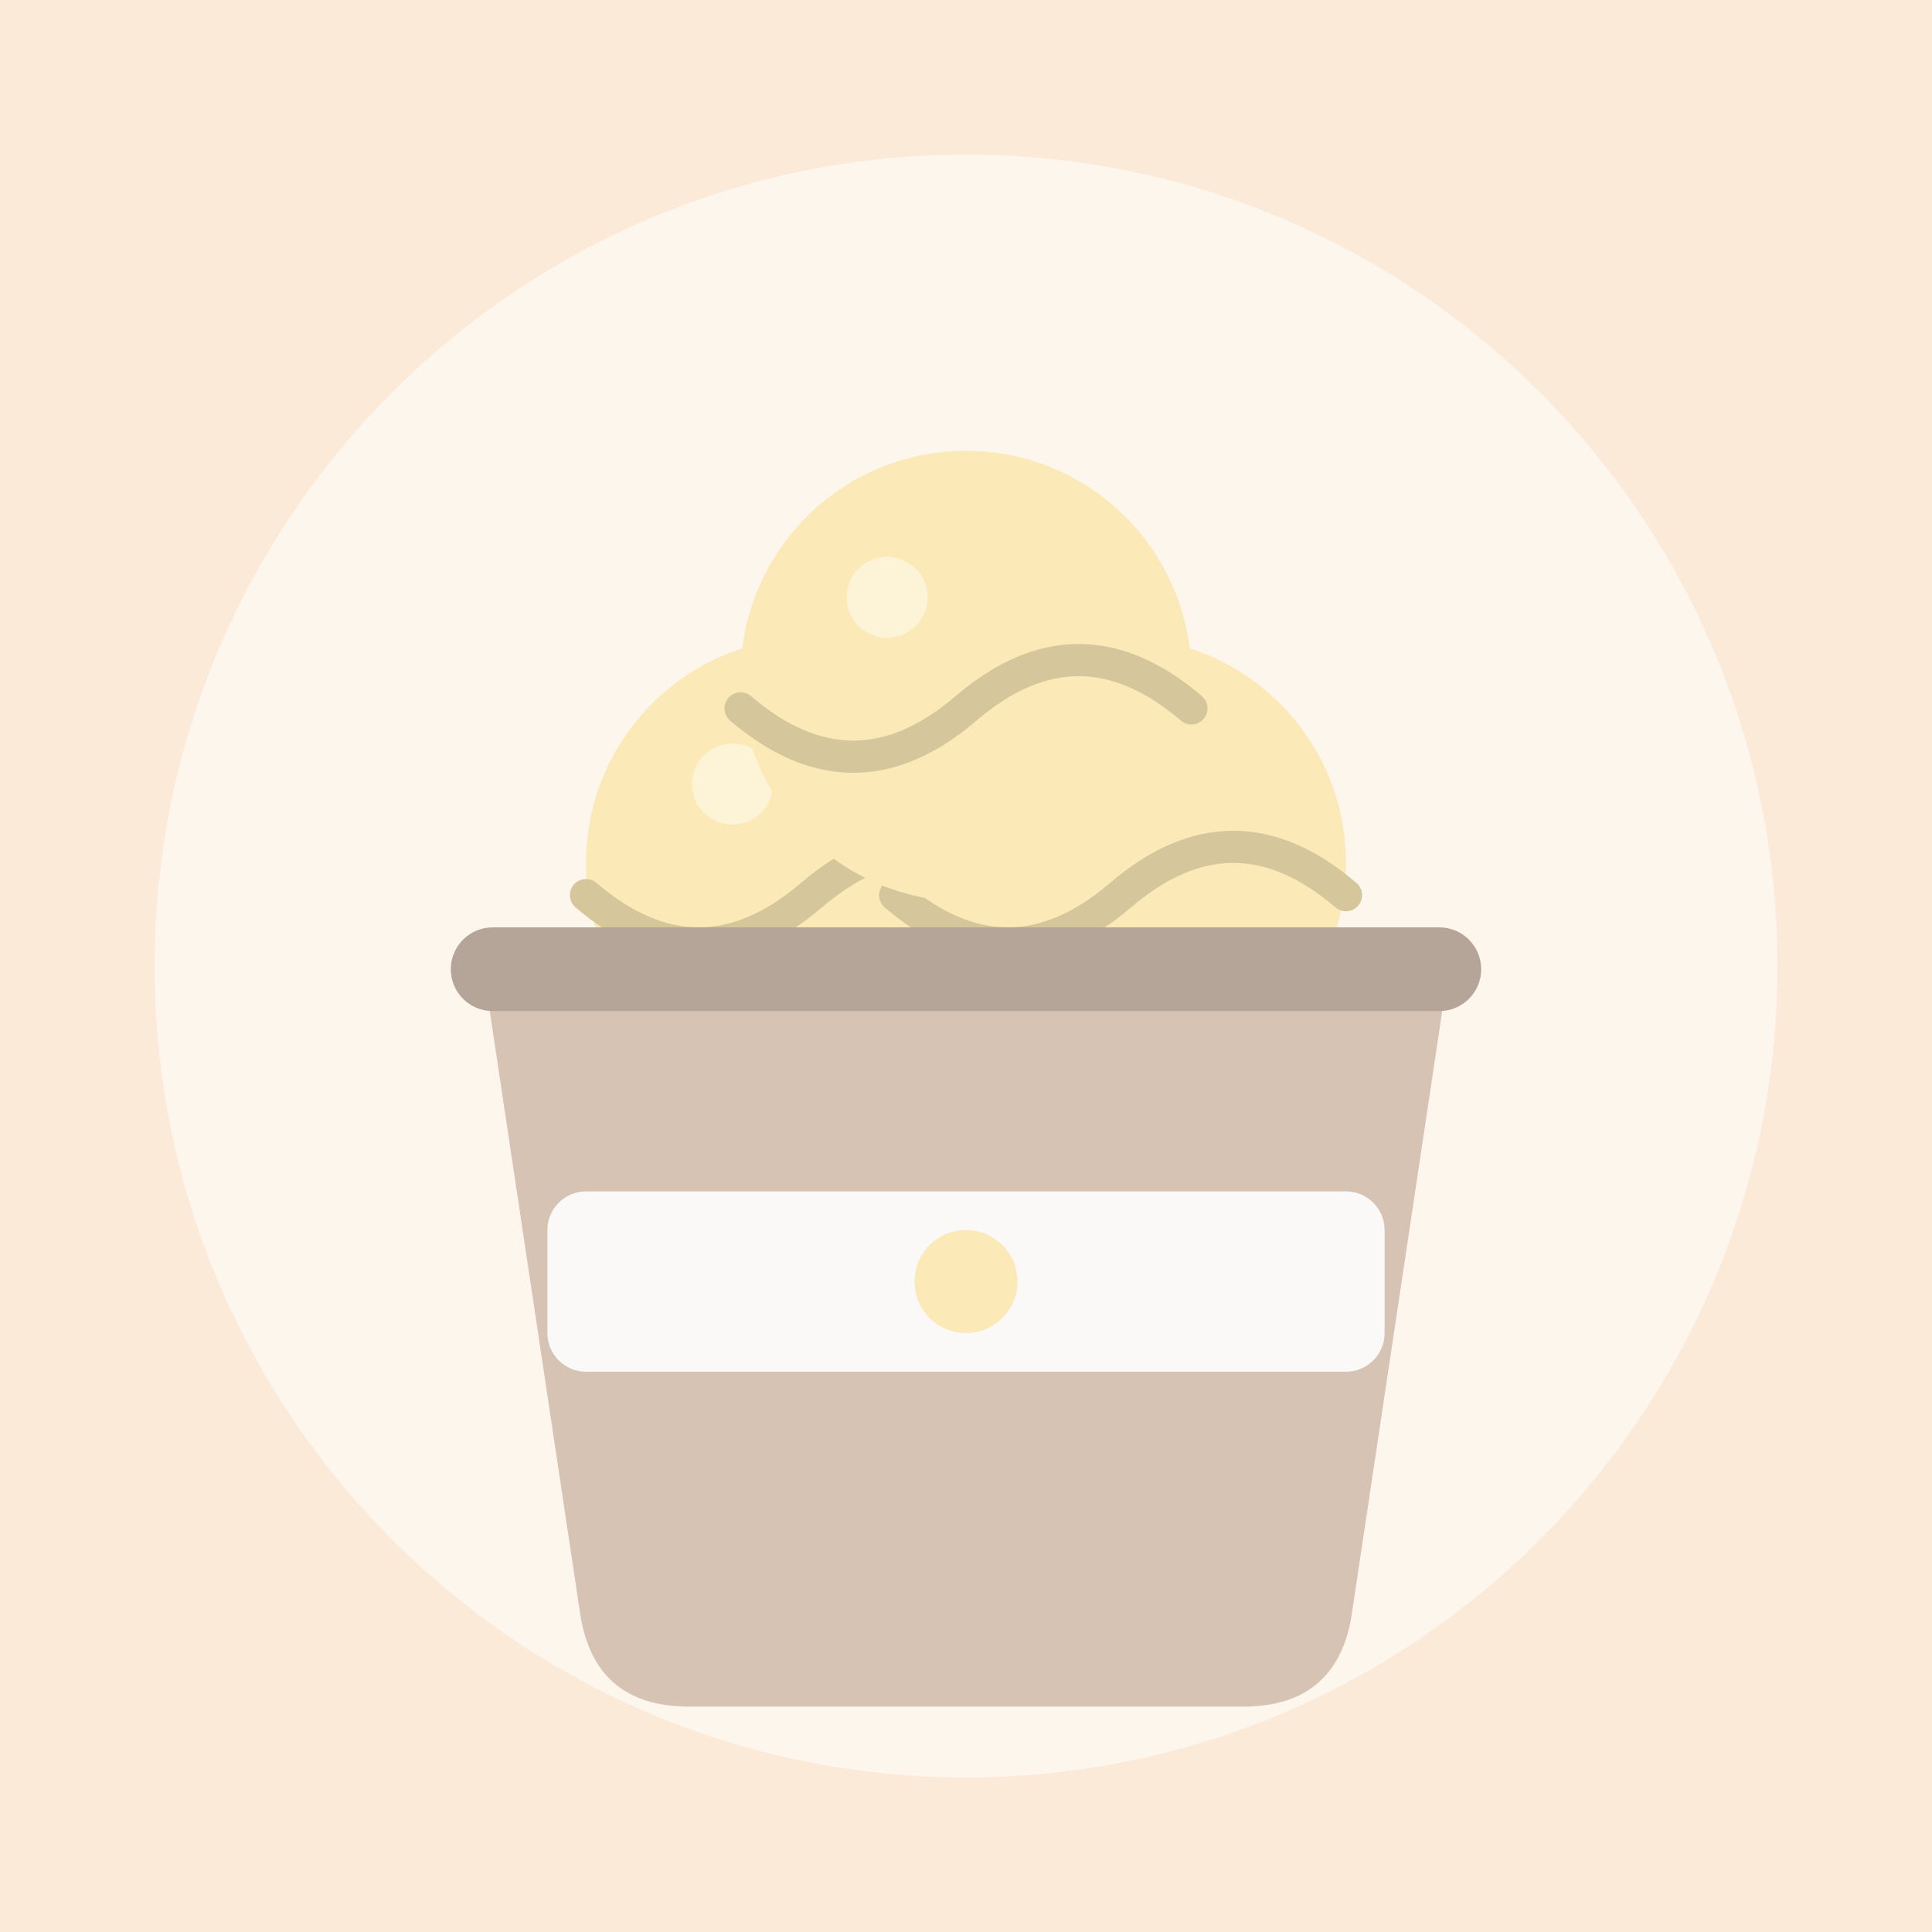
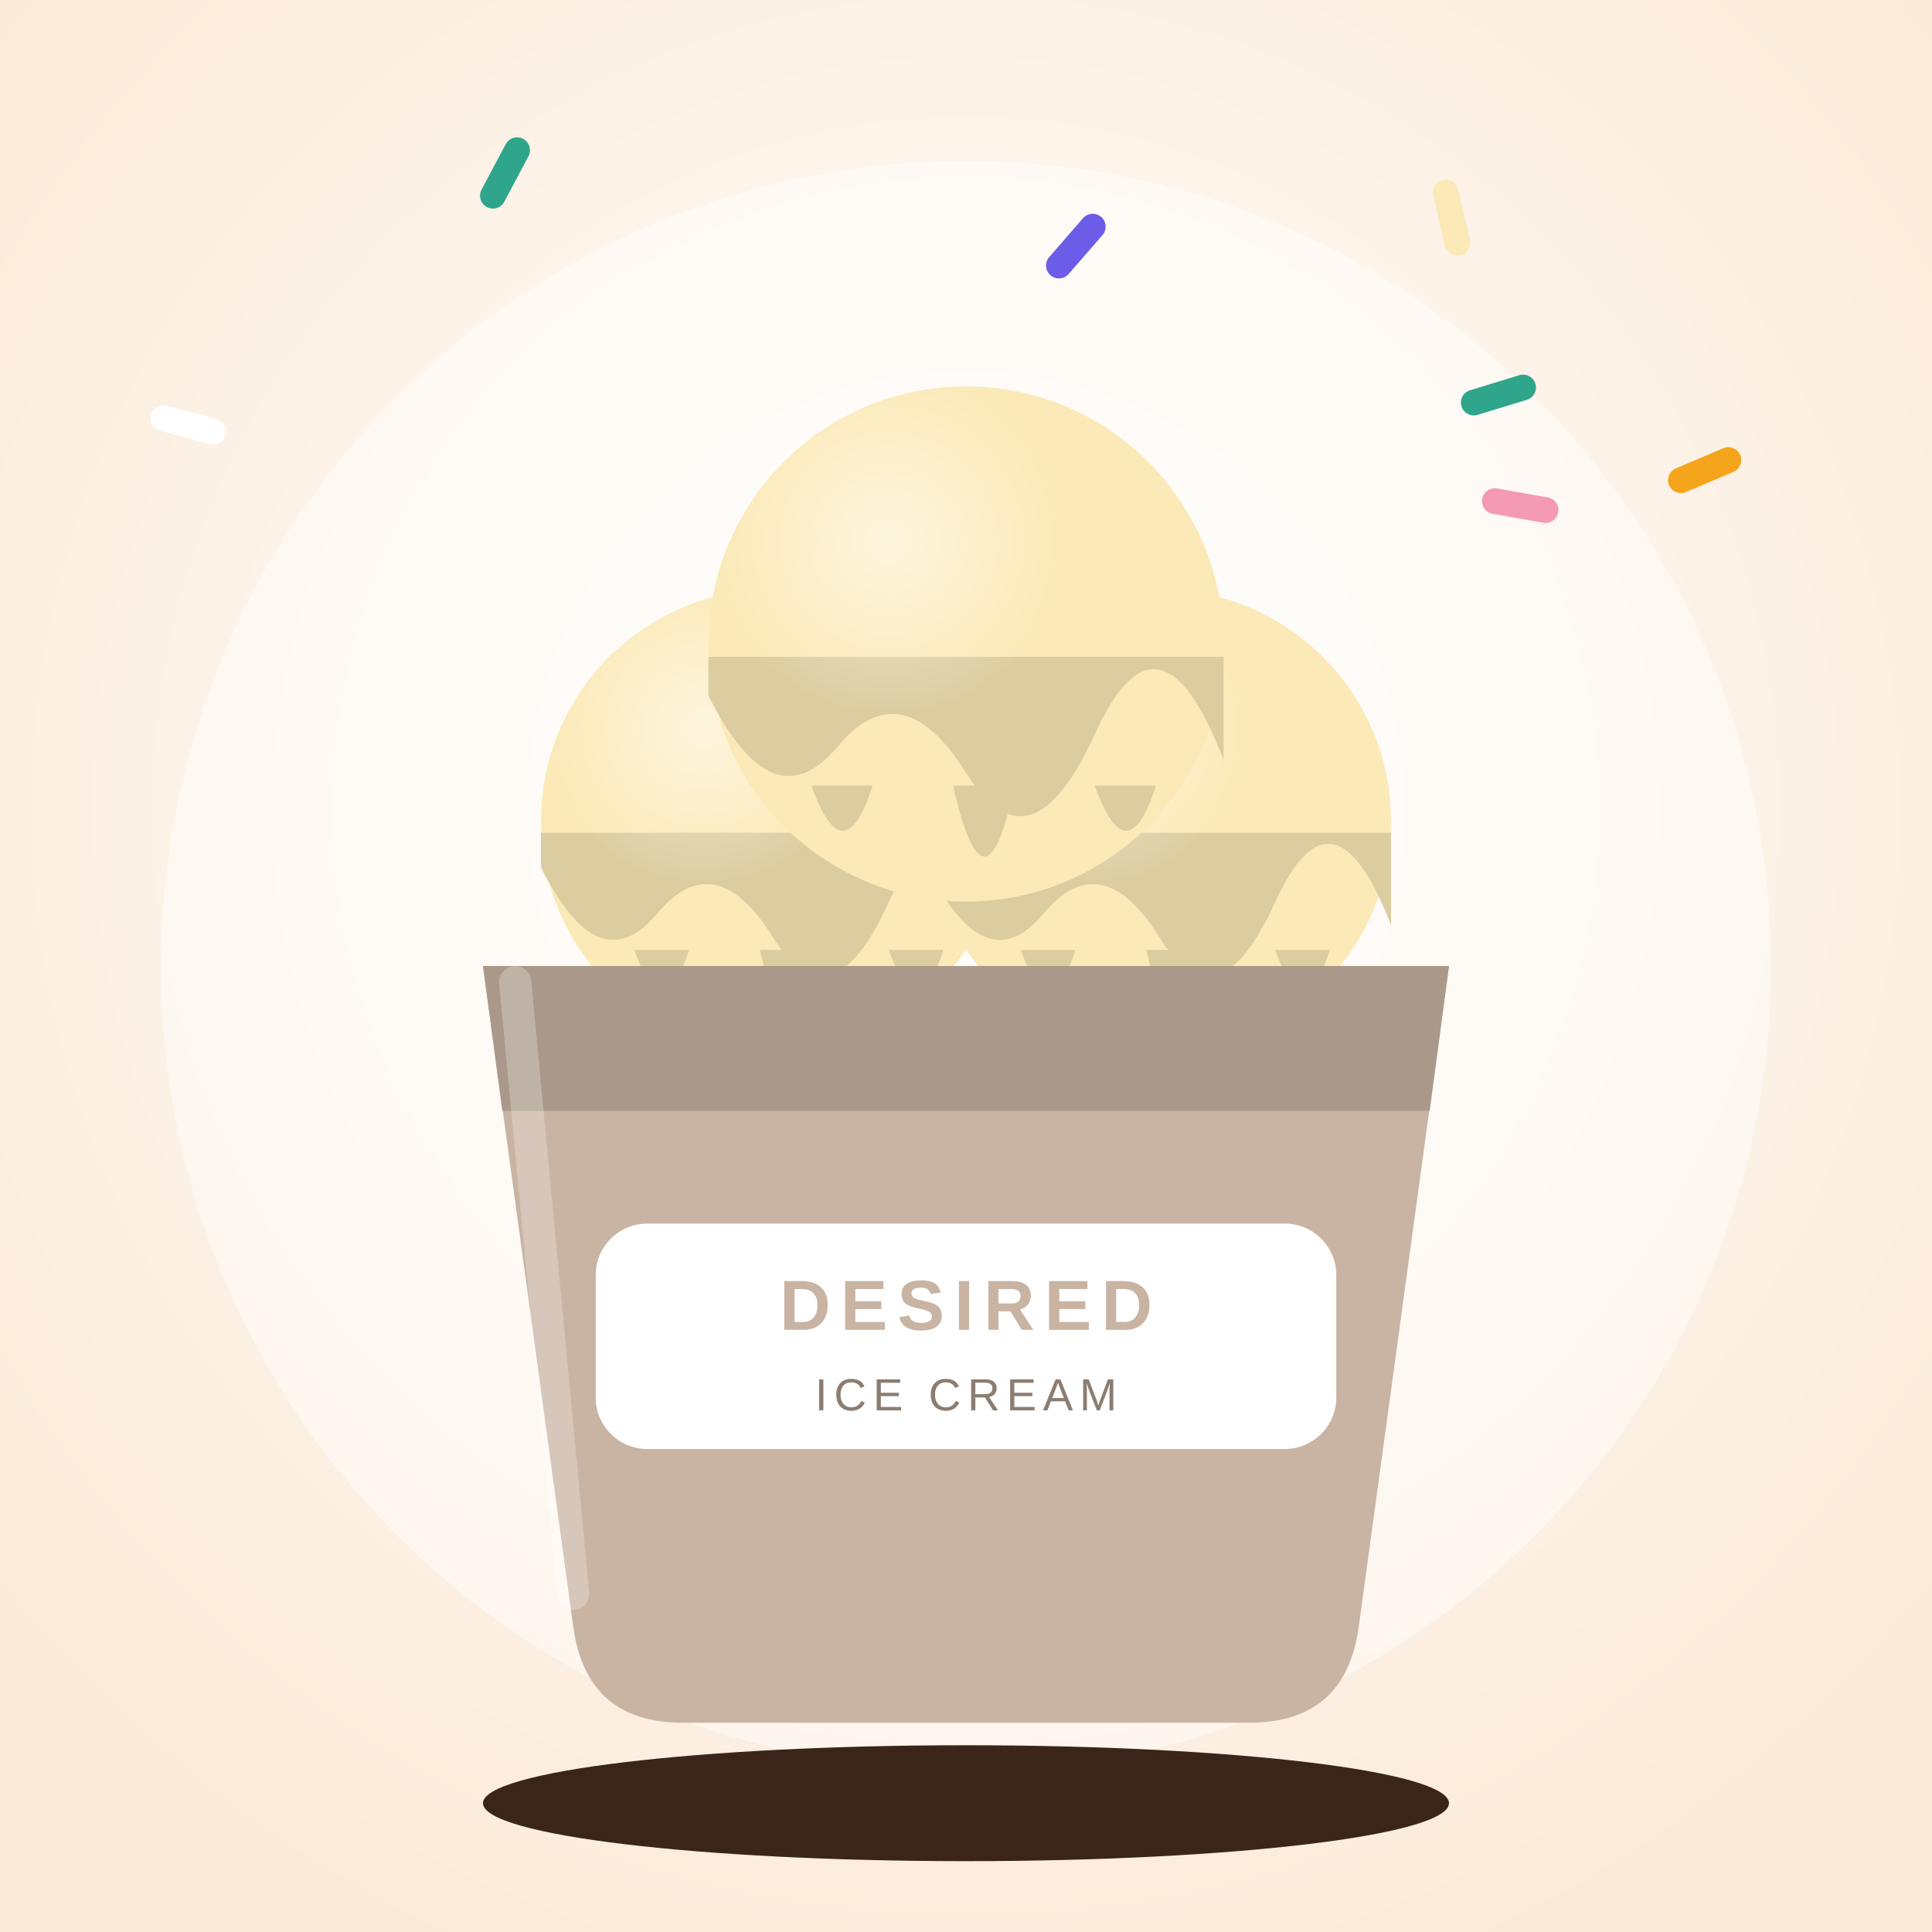
<svg xmlns="http://www.w3.org/2000/svg" viewBox="0 0 600 600" width="600" height="600">
-   <rect width="600" height="600" fill="#fbead8" />
-   <circle cx="300.0" cy="300.0" r="252.0" fill="#ffffff" opacity="0.55" />
-   <circle cx="252" cy="268" r="70" fill="#fbe9b7" />
-   <path d="M182 278 q35.0 30 70 0 t70 0" fill="none" stroke="#d5c69b" stroke-width="10" stroke-linecap="round" />
-   <circle cx="227.5" cy="243.5" r="12.6" fill="#ffffff" opacity="0.45" />
-   <circle cx="348" cy="268" r="70" fill="#fbe9b7" />
-   <path d="M278 278 q35.0 30 70 0 t70 0" fill="none" stroke="#d5c69b" stroke-width="10" stroke-linecap="round" />
-   <circle cx="323.5" cy="243.5" r="12.6" fill="#ffffff" opacity="0.45" />
-   <circle cx="300" cy="210" r="70" fill="#fbe9b7" />
-   <path d="M230 220 q35.0 30 70 0 t70 0" fill="none" stroke="#d5c69b" stroke-width="10" stroke-linecap="round" />
-   <circle cx="275.5" cy="185.5" r="12.6" fill="#ffffff" opacity="0.45" />
-   <path d="M150 300 h300 l-30 200 q-4 30 -34 30 h-172 q-30 0 -34 -30z" fill="#d6c3b3" />
-   <rect x="170" y="370" width="260" height="56" rx="12" fill="#ffffff" opacity="0.9" />
-   <circle cx="300" cy="398" r="16" fill="#fbe9b7" />
-   <rect x="140" y="288" width="320" height="26" rx="13" fill="#b5a598" />
+   <style>
+ .float{animation:float 4s ease-in-out infinite;transform-box:fill-box;transform-origin:center}
+ .shadow{animation:shadow 4s ease-in-out infinite;transform-box:fill-box;transform-origin:center}
+ .twinkle{animation:twinkle 2.6s ease-in-out infinite}
+ .fall{animation:fall 7s linear infinite}
+ .drip{animation:drip 3.2s ease-in-out infinite;transform-box:fill-box;transform-origin:top}
+ .glow{animation:glow 5s ease-in-out infinite}
+ @keyframes float{0%,100%{transform:translateY(0) rotate(0)}50%{transform:translateY(-14px) rotate(-1.5deg)}}
+ @keyframes shadow{0%,100%{transform:scale(1);opacity:.28}50%{transform:scale(.86);opacity:.18}}
+ @keyframes twinkle{0%,100%{opacity:.25}50%{opacity:1}}
+ @keyframes fall{0%{transform:translateY(-80px)}100%{transform:translateY(820px)}}
+ @keyframes drip{0%,100%{transform:scaleY(1)}50%{transform:scaleY(1.25)}}
+ @keyframes glow{0%,100%{opacity:.35}50%{opacity:.6}}
+ @media (prefers-reduced-motion:reduce){*{animation:none!important}}
+ </style>
+   <defs>
+     <radialGradient id="bg11" cx="50%" cy="42%" r="65%">
+       <stop offset="0" stop-color="#ffffff" />
+       <stop offset="1" stop-color="#fbead8" />
+     </radialGradient>
+     <radialGradient id="sh11" cx="35%" cy="30%" r="75%">
+       <stop offset="0" stop-color="#ffffff" stop-opacity=".55" />
+       <stop offset=".45" stop-color="#ffffff" stop-opacity="0" />
+     </radialGradient>
+     <linearGradient id="cone11" x1="0" y1="0" x2="1" y2="1">
+       <stop offset="0" stop-color="#f2c27a" />
+       <stop offset="1" stop-color="#c98a3e" />
+     </linearGradient>
+     <pattern id="waffle11" width="26" height="26" patternUnits="userSpaceOnUse" patternTransform="rotate(45)">
+       <rect width="26" height="26" fill="none" />
+       <path d="M0 0H26M0 0V26" stroke="#b27631" stroke-width="3" opacity=".55" />
+     </pattern>
+   </defs>
+   <rect width="600" height="600" fill="url(#bg11)" />
+   <circle cx="300" cy="300" r="250" fill="#ffffff" opacity=".45" class="glow" />
+   <g class="twinkle" style="animation-delay:1.3s">
+     <rect x="275" y="130" width="24" height="8" rx="4" fill="#6c5ce7" transform="rotate(119 275 130)" />
+   </g>
+   <g class="twinkle" style="animation-delay:1.6s">
+     <rect x="345" y="70" width="24" height="8" rx="4" fill="#6c5ce7" transform="rotate(131 345 70)" />
+   </g>
+   <g class="twinkle" style="animation-delay:0.2s">
+     <rect x="452" y="55" width="24" height="8" rx="4" fill="#fbe9b7" transform="rotate(77 452 55)" />
+   </g>
+   <g class="twinkle" style="animation-delay:2.6s">
+     <rect x="461" y="151" width="24" height="8" rx="4" fill="#f59ab5" transform="rotate(10 461 151)" />
+   </g>
+   <g class="twinkle" style="animation-delay:0.4s">
+     <rect x="542" y="145" width="24" height="8" rx="4" fill="#f4a51c" transform="rotate(157 542 145)" />
+   </g>
+   <g class="twinkle" style="animation-delay:0.5s">
+     <rect x="48" y="125" width="24" height="8" rx="4" fill="#ffffff" transform="rotate(15 48 125)" />
+   </g>
+   <g class="twinkle" style="animation-delay:1.1s">
+     <rect x="166" y="45" width="24" height="8" rx="4" fill="#2fa58b" transform="rotate(118 166 45)" />
+   </g>
+   <g class="twinkle" style="animation-delay:1.3s">
+     <rect x="478" y="123" width="24" height="8" rx="4" fill="#2fa58b" transform="rotate(163 478 123)" />
+   </g>
+   <ellipse cx="300" cy="560" rx="150" ry="18" fill="#3b2418" class="shadow" />
+   <g class="float">
+     <circle cx="240" cy="255" r="72" fill="#fbe9b7" />
+     <path d="M168 269.4 q18.0 36.0 36.0 14.4 t36.0 7.2 t36.0 -10.8 t36.0 7.2 V258.6 H168 Z" fill="#dccda1" />
+     <path class="drip" style="animation-delay:0.0s" d="M197 295 q9 25 17 0 Z" fill="#dccda1" />
+     <path class="drip" style="animation-delay:0.6s" d="M236 295 q9 40 17 0 Z" fill="#dccda1" />
+     <path class="drip" style="animation-delay:1.2s" d="M276 295 q9 25 17 0 Z" fill="#dccda1" />
+     <circle cx="240" cy="255" r="72" fill="url(#sh11)" />
+     <circle cx="360" cy="255" r="72" fill="#fbe9b7" />
+     <path d="M288 269.4 q18.0 36.0 36.0 14.4 t36.0 7.2 t36.0 -10.8 t36.0 7.2 V258.6 H288 Z" fill="#dccda1" />
+     <path class="drip" style="animation-delay:0.0s" d="M317 295 q9 25 17 0 Z" fill="#dccda1" />
+     <path class="drip" style="animation-delay:0.6s" d="M356 295 q9 40 17 0 Z" fill="#dccda1" />
+     <path class="drip" style="animation-delay:1.2s" d="M396 295 q9 25 17 0 Z" fill="#dccda1" />
+     <circle cx="360" cy="255" r="72" fill="url(#sh11)" />
+     <circle cx="300" cy="200" r="80" fill="#fbe9b7" />
+     <path d="M220 216.0 q20.0 40.0 40.0 16.0 t40.0 8.0 t40.0 -12.0 t40.0 8.0 V204.0 H220 Z" fill="#dccda1" />
+     <path class="drip" style="animation-delay:0.0s" d="M252 244 q10 28 19 0 Z" fill="#dccda1" />
+     <path class="drip" style="animation-delay:0.6s" d="M296 244 q10 44 19 0 Z" fill="#dccda1" />
+     <path class="drip" style="animation-delay:1.2s" d="M340 244 q10 28 19 0 Z" fill="#dccda1" />
+     <circle cx="300" cy="200" r="80" fill="url(#sh11)" />
+     <path d="M150 300 h300 l-28 205 q-4 30 -34 30 h-176 q-30 0 -34 -30z" fill="#c9b3a3" />
+     <path d="M150 300 h300 l-6 45 h-288z" fill="#aa988a" />
+     <rect x="185" y="380" width="230" height="70" rx="16" fill="#ffffff" />
+     <text x="300" y="413" text-anchor="middle" font-family="Arial" font-weight="700" font-size="22" fill="#c9b3a3" letter-spacing="3">DESIRED</text>
+     <text x="300" y="438" text-anchor="middle" font-family="Arial" font-size="14" fill="#8c7d72" letter-spacing="2">ICE CREAM</text>
+     <path d="M160 305 l18 190" stroke="#ffffff" stroke-width="10" opacity=".25" stroke-linecap="round" />
+   </g>
</svg>
